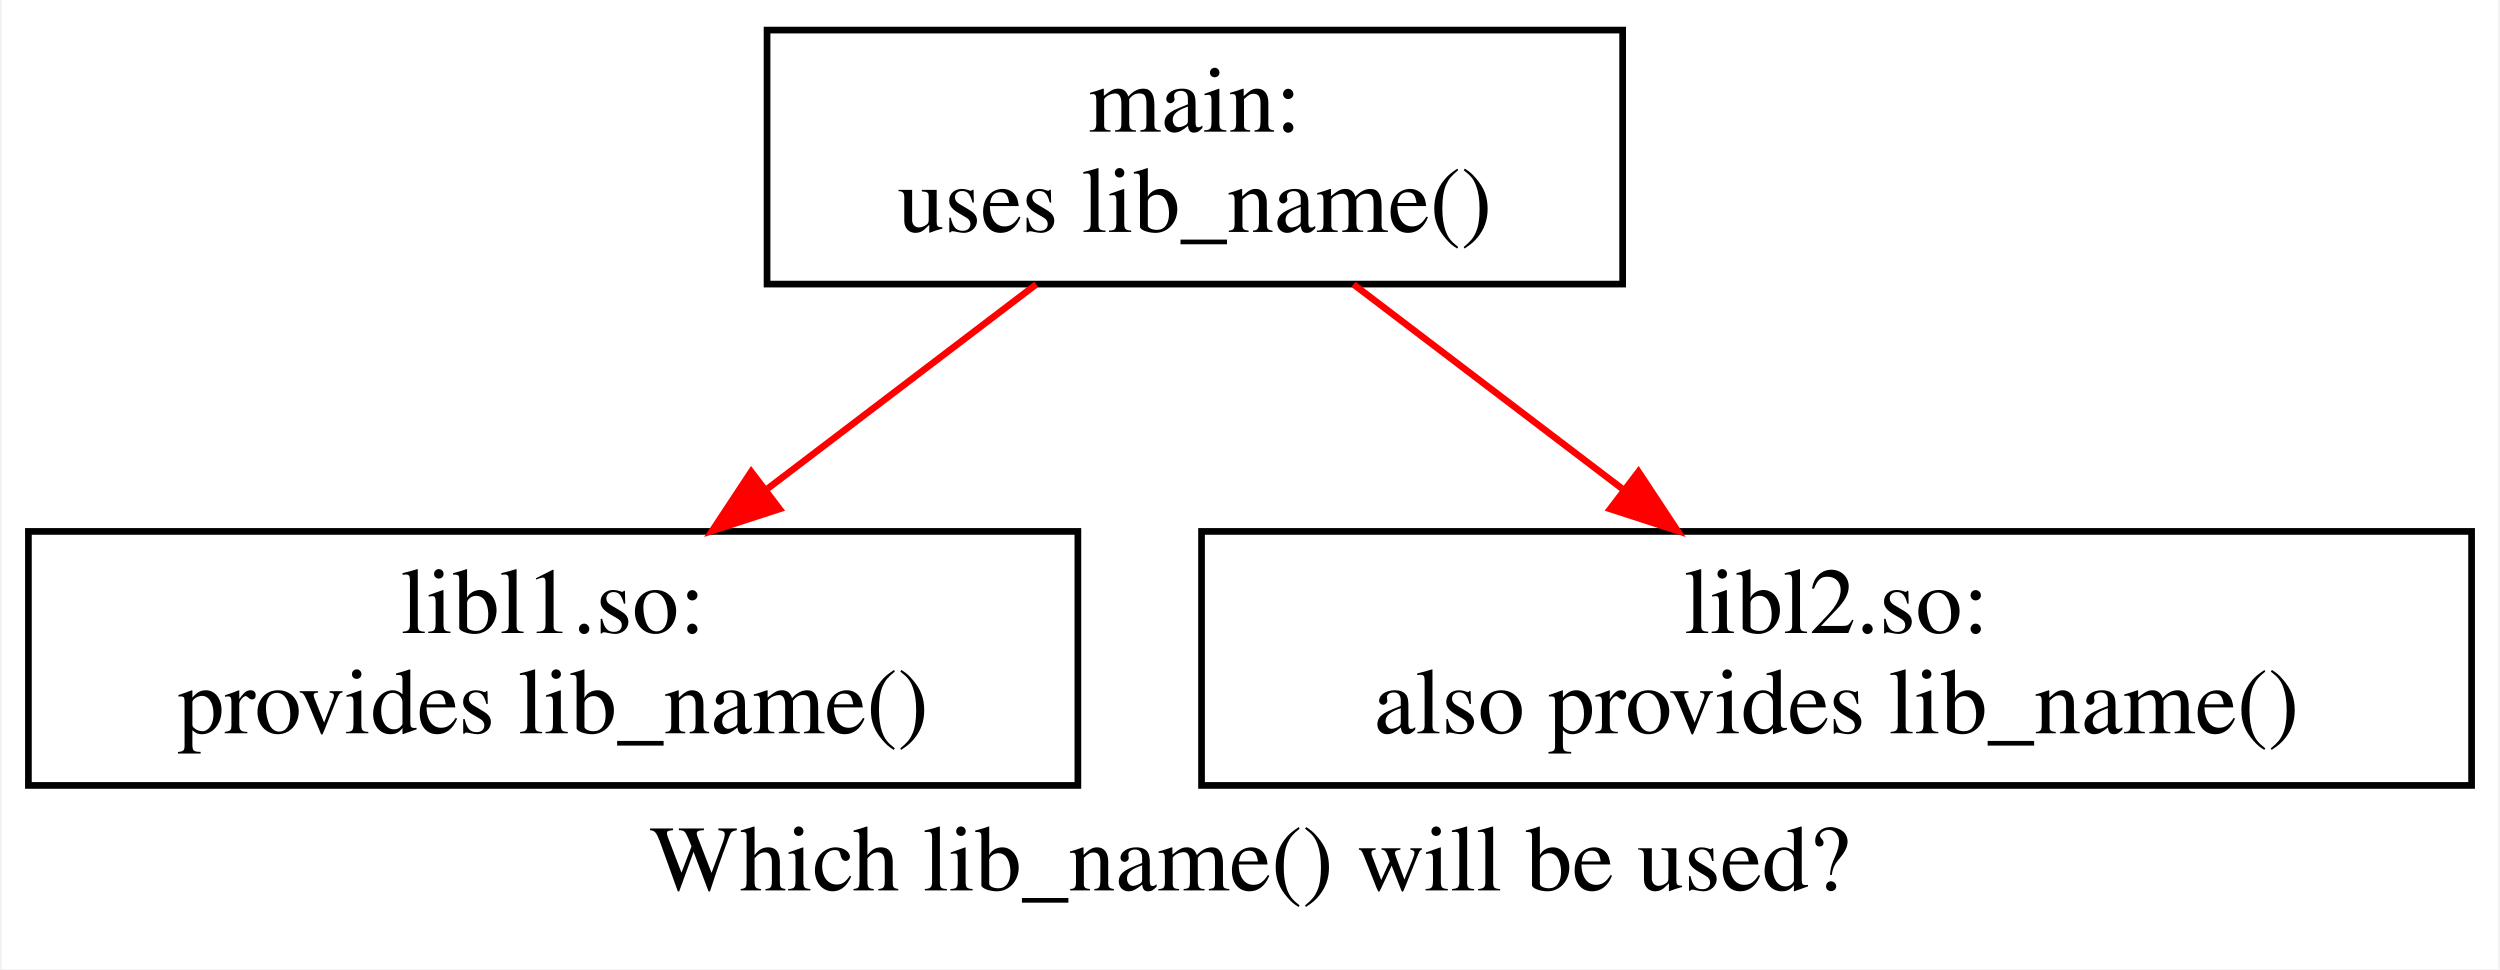
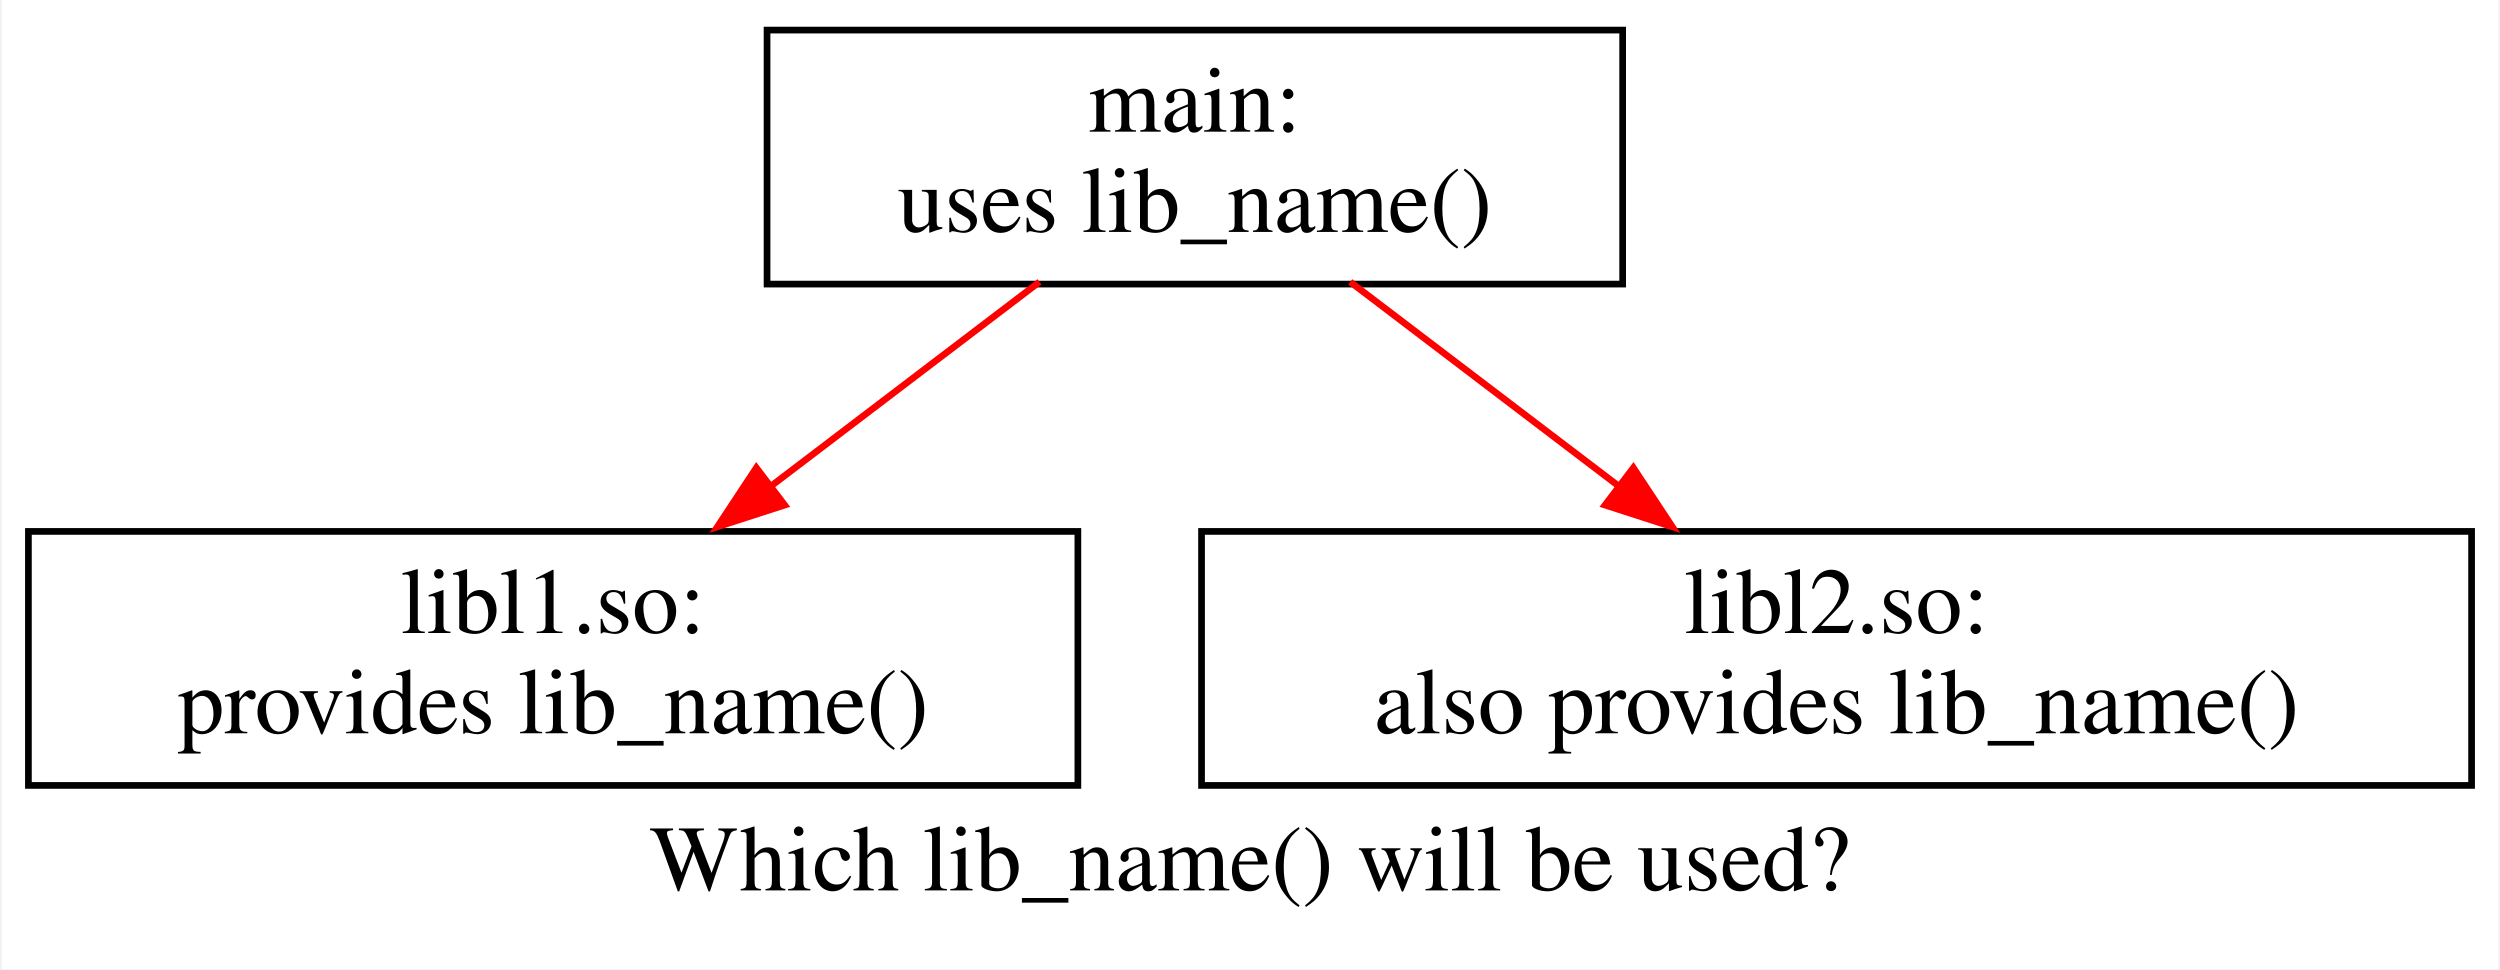
<svg xmlns="http://www.w3.org/2000/svg" width="374pt" height="145pt" viewBox="0.00 0.00 373.50 145.00">
  <g id="graph0" class="graph" transform="scale(1 1) rotate(0) translate(4 141)">
    <polygon fill="white" stroke="none" points="-4,4 -4,-141 369.5,-141 369.5,4 -4,4" />
    <text text-anchor="middle" x="182.75" y="-7.8" font-family="Times,serif" font-size="14.00">Which lib_name() will be used?</text>
    <g id="node1" class="node">
      <polygon fill="none" stroke="black" points="110.5,-98.5 110.5,-136.5 238.5,-136.5 238.5,-98.5 110.5,-98.5" />
      <text text-anchor="middle" x="174.5" y="-121.3" font-family="Times,serif" font-size="14.00">main:</text>
      <text text-anchor="middle" x="174.5" y="-106.3" font-family="Times,serif" font-size="14.00">uses lib_name()</text>
    </g>
    <g id="node2" class="node">
      <polygon fill="none" stroke="black" points="0,-23.5 0,-61.5 157,-61.5 157,-23.5 0,-23.5" />
      <text text-anchor="middle" x="78.5" y="-46.3" font-family="Times,serif" font-size="14.00">libl1.so:</text>
      <text text-anchor="middle" x="78.5" y="-31.3" font-family="Times,serif" font-size="14.00">provides lib_name()</text>
    </g>
    <g id="edge1" class="edge">
-       <path fill="none" stroke="red" d="M150.77,-98.46C138.65,-89.24 123.74,-77.9 110.61,-67.92" />
-       <polygon fill="red" stroke="red" points="112.37,-64.86 102.29,-61.59 108.13,-70.43 112.37,-64.86" />
+       <path fill="none" stroke="red" d="M151.26,-98.83C139.09,-89.57 123.99,-78.09 110.71,-67.99" />
+       <polygon fill="red" stroke="red" points="113.14,-65.44 103.06,-62.18 108.9,-71.02 113.14,-65.44" />
    </g>
    <g id="node3" class="node">
      <polygon fill="none" stroke="black" points="175.5,-23.5 175.5,-61.5 365.5,-61.5 365.5,-23.5 175.5,-23.5" />
      <text text-anchor="middle" x="270.5" y="-46.3" font-family="Times,serif" font-size="14.00">libl2.so:</text>
      <text text-anchor="middle" x="270.5" y="-31.3" font-family="Times,serif" font-size="14.00">also provides lib_name()</text>
    </g>
    <g id="edge2" class="edge">
-       <path fill="none" stroke="red" d="M198.23,-98.46C210.35,-89.24 225.26,-77.9 238.39,-67.92" />
-       <polygon fill="red" stroke="red" points="240.87,-70.43 246.71,-61.59 236.63,-64.86 240.87,-70.43" />
+       <path fill="none" stroke="red" d="M197.74,-98.83C209.91,-89.57 225.01,-78.09 238.29,-67.99" />
+       <polygon fill="red" stroke="red" points="240.1,-71.02 245.94,-62.18 235.86,-65.44 240.1,-71.02" />
    </g>
  </g>
</svg>
